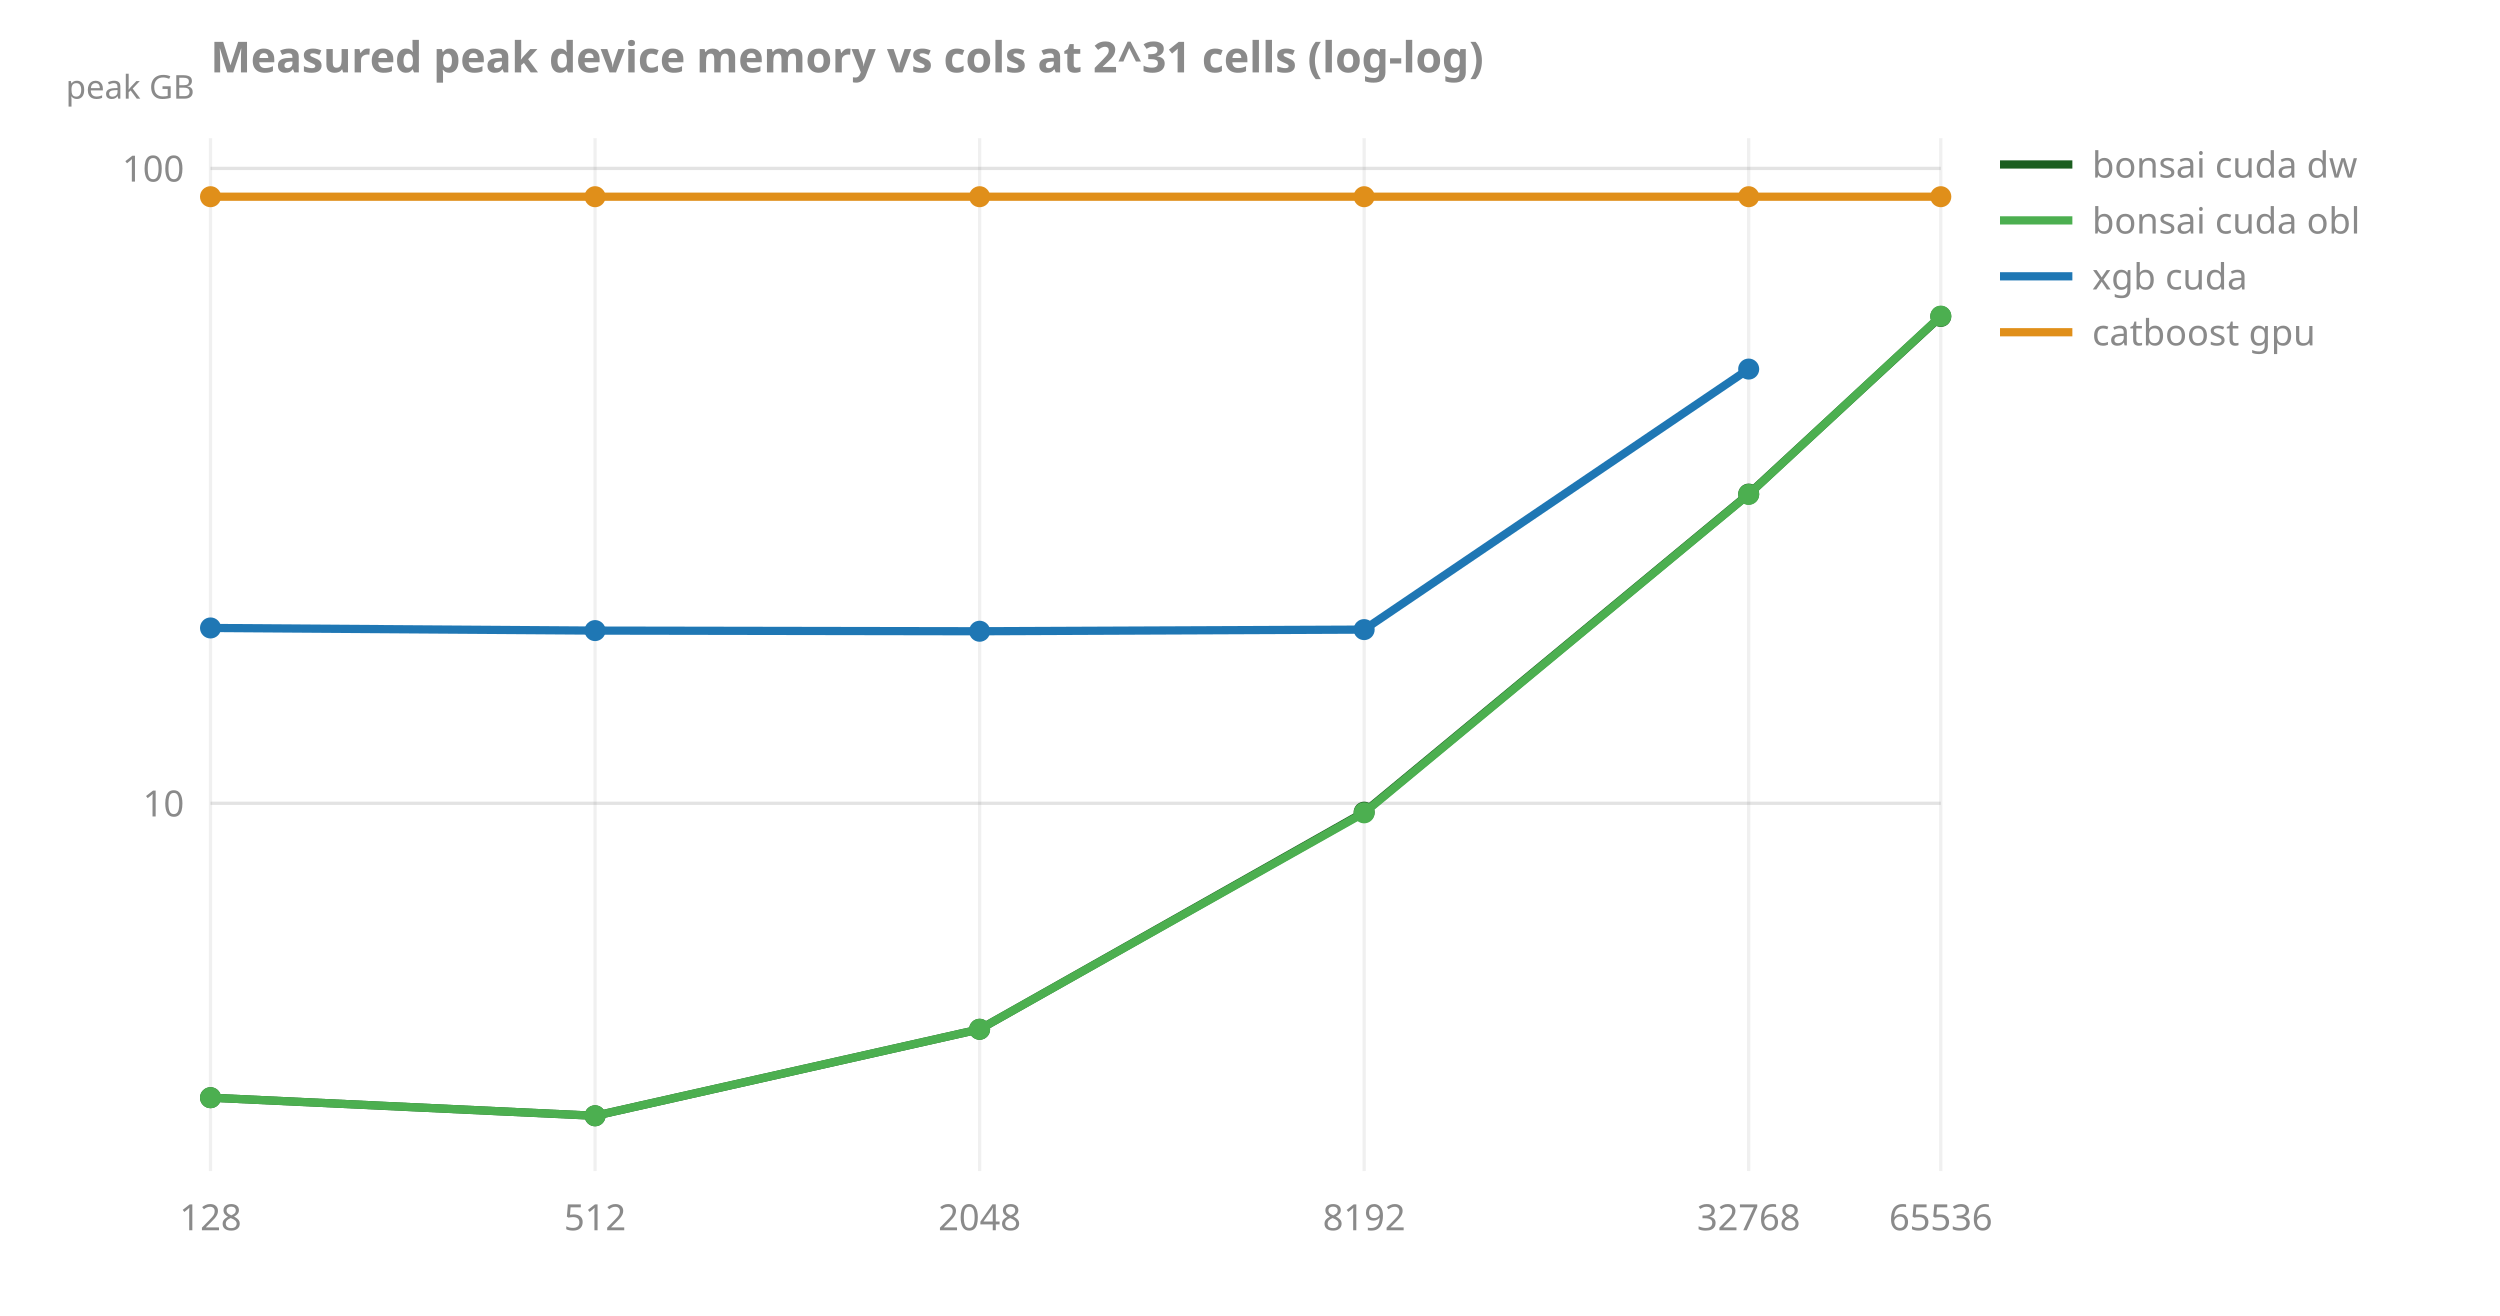
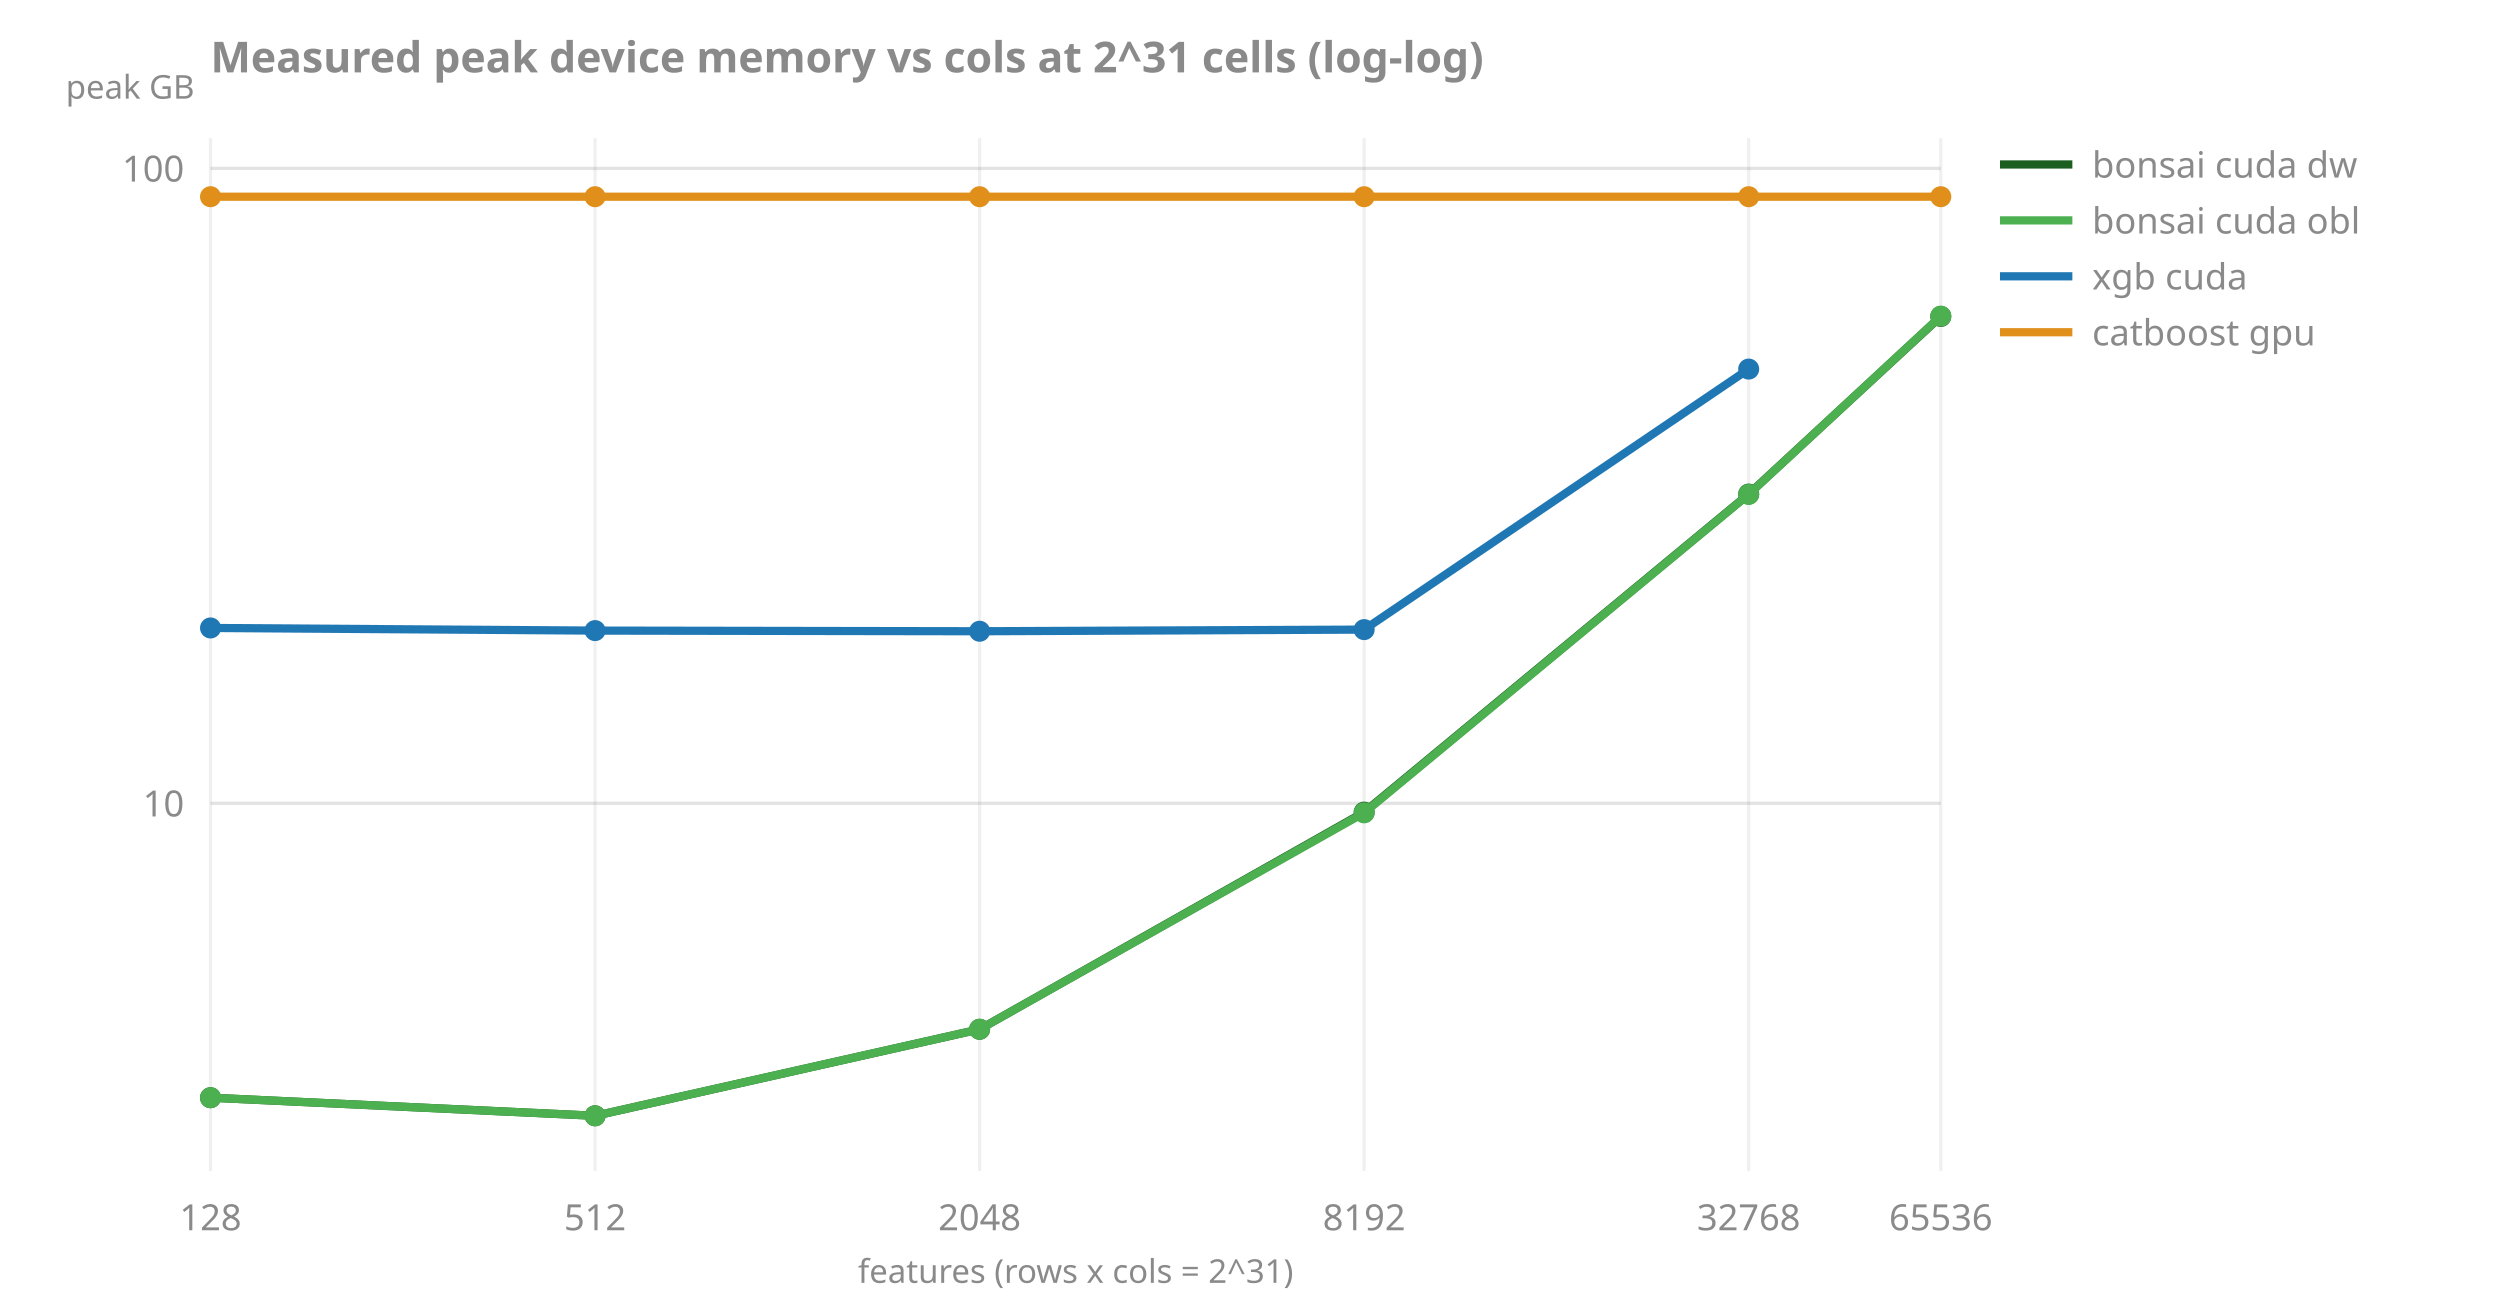
<svg xmlns="http://www.w3.org/2000/svg" width="760" height="400" viewBox="0 0 760 400">
  <text x="64" y="22" font-size="13" fill="#8a8a8a" font-family="system-ui,sans-serif" text-anchor="start" font-weight="bold">Measured peak device memory vs cols at 2^31 cells (log-log)</text>
  <line x1="64" y1="244.2" x2="590" y2="244.2" stroke="#808080" stroke-opacity="0.22" />
  <text x="56" y="248.2" font-size="11" fill="#8a8a8a" font-family="system-ui,sans-serif" text-anchor="end" font-weight="normal">10</text>
  <line x1="64" y1="51.2" x2="590" y2="51.2" stroke="#808080" stroke-opacity="0.22" />
  <text x="56" y="55.2" font-size="11" fill="#8a8a8a" font-family="system-ui,sans-serif" text-anchor="end" font-weight="normal">100</text>
  <line x1="64.0" y1="42" x2="64.0" y2="356" stroke="#808080" stroke-opacity="0.12" />
  <text x="64.0" y="374" font-size="11" fill="#8a8a8a" font-family="system-ui,sans-serif" text-anchor="middle" font-weight="normal">128</text>
  <line x1="180.9" y1="42" x2="180.9" y2="356" stroke="#808080" stroke-opacity="0.12" />
  <text x="180.9" y="374" font-size="11" fill="#8a8a8a" font-family="system-ui,sans-serif" text-anchor="middle" font-weight="normal">512</text>
  <line x1="297.8" y1="42" x2="297.8" y2="356" stroke="#808080" stroke-opacity="0.12" />
  <text x="297.8" y="374" font-size="11" fill="#8a8a8a" font-family="system-ui,sans-serif" text-anchor="middle" font-weight="normal">2048</text>
  <line x1="414.7" y1="42" x2="414.7" y2="356" stroke="#808080" stroke-opacity="0.12" />
  <text x="414.7" y="374" font-size="11" fill="#8a8a8a" font-family="system-ui,sans-serif" text-anchor="middle" font-weight="normal">8192</text>
  <line x1="531.6" y1="42" x2="531.6" y2="356" stroke="#808080" stroke-opacity="0.12" />
  <text x="531.6" y="374" font-size="11" fill="#8a8a8a" font-family="system-ui,sans-serif" text-anchor="middle" font-weight="normal">32768</text>
  <line x1="590.0" y1="42" x2="590.0" y2="356" stroke="#808080" stroke-opacity="0.12" />
  <text x="590.0" y="374" font-size="11" fill="#8a8a8a" font-family="system-ui,sans-serif" text-anchor="middle" font-weight="normal">65536</text>
  <text x="20" y="30" font-size="10" fill="#8a8a8a" font-family="system-ui,sans-serif" text-anchor="start" font-weight="normal">peak GB</text>
+   <text x="327.0" y="390" font-size="10" fill="#8a8a8a" font-family="system-ui,sans-serif" text-anchor="middle" font-weight="normal">features (rows x cols = 2^31)</text>
  <polyline points="64.0,333.7 180.9,339.2 297.8,312.9 414.7,246.9 531.6,150.2 590.0,96.2" fill="none" stroke="#1b5e20" stroke-width="2.5" />
  <circle cx="64.0" cy="333.7" r="3.2" fill="#1b5e20" />
  <circle cx="180.9" cy="339.2" r="3.2" fill="#1b5e20" />
  <circle cx="297.8" cy="312.9" r="3.2" fill="#1b5e20" />
  <circle cx="414.7" cy="246.9" r="3.2" fill="#1b5e20" />
  <circle cx="531.6" cy="150.2" r="3.2" fill="#1b5e20" />
  <circle cx="590.0" cy="96.2" r="3.2" fill="#1b5e20" />
  <polyline points="64.0,333.7 180.9,339.2 297.8,312.9 414.7,247.1 531.6,150.3 590.0,96.1" fill="none" stroke="#4caf50" stroke-width="2.5" />
  <circle cx="64.0" cy="333.7" r="3.2" fill="#4caf50" />
  <circle cx="180.9" cy="339.2" r="3.2" fill="#4caf50" />
  <circle cx="297.8" cy="312.9" r="3.2" fill="#4caf50" />
  <circle cx="414.7" cy="247.1" r="3.2" fill="#4caf50" />
  <circle cx="531.6" cy="150.3" r="3.2" fill="#4caf50" />
  <circle cx="590.0" cy="96.1" r="3.2" fill="#4caf50" />
  <polyline points="64.0,190.9 180.9,191.7 297.8,191.9 414.7,191.4 531.6,112.2" fill="none" stroke="#1f77b4" stroke-width="2.5" />
  <circle cx="64.0" cy="190.9" r="3.2" fill="#1f77b4" />
  <circle cx="180.9" cy="191.7" r="3.2" fill="#1f77b4" />
  <circle cx="297.8" cy="191.9" r="3.2" fill="#1f77b4" />
  <circle cx="414.7" cy="191.4" r="3.2" fill="#1f77b4" />
  <circle cx="531.6" cy="112.2" r="3.2" fill="#1f77b4" />
  <polyline points="64.0,59.8 180.9,59.8 297.8,59.8 414.7,59.8 531.6,59.8 590.0,59.8" fill="none" stroke="#e08f1a" stroke-width="2.5" />
  <circle cx="64.0" cy="59.8" r="3.2" fill="#e08f1a" />
  <circle cx="180.9" cy="59.8" r="3.2" fill="#e08f1a" />
  <circle cx="297.8" cy="59.8" r="3.2" fill="#e08f1a" />
  <circle cx="414.7" cy="59.8" r="3.2" fill="#e08f1a" />
  <circle cx="531.6" cy="59.8" r="3.2" fill="#e08f1a" />
  <circle cx="590.0" cy="59.8" r="3.2" fill="#e08f1a" />
  <line x1="608" y1="50" x2="630" y2="50" stroke="#1b5e20" stroke-width="2.5" />
  <text x="636" y="54" font-size="11" fill="#8a8a8a" font-family="system-ui,sans-serif" text-anchor="start" font-weight="normal">bonsai cuda dw</text>
  <line x1="608" y1="67" x2="630" y2="67" stroke="#4caf50" stroke-width="2.5" />
  <text x="636" y="71" font-size="11" fill="#8a8a8a" font-family="system-ui,sans-serif" text-anchor="start" font-weight="normal">bonsai cuda obl</text>
  <line x1="608" y1="84" x2="630" y2="84" stroke="#1f77b4" stroke-width="2.5" />
  <text x="636" y="88" font-size="11" fill="#8a8a8a" font-family="system-ui,sans-serif" text-anchor="start" font-weight="normal">xgb cuda</text>
  <line x1="608" y1="101" x2="630" y2="101" stroke="#e08f1a" stroke-width="2.5" />
  <text x="636" y="105" font-size="11" fill="#8a8a8a" font-family="system-ui,sans-serif" text-anchor="start" font-weight="normal">catboost gpu</text>
</svg>
